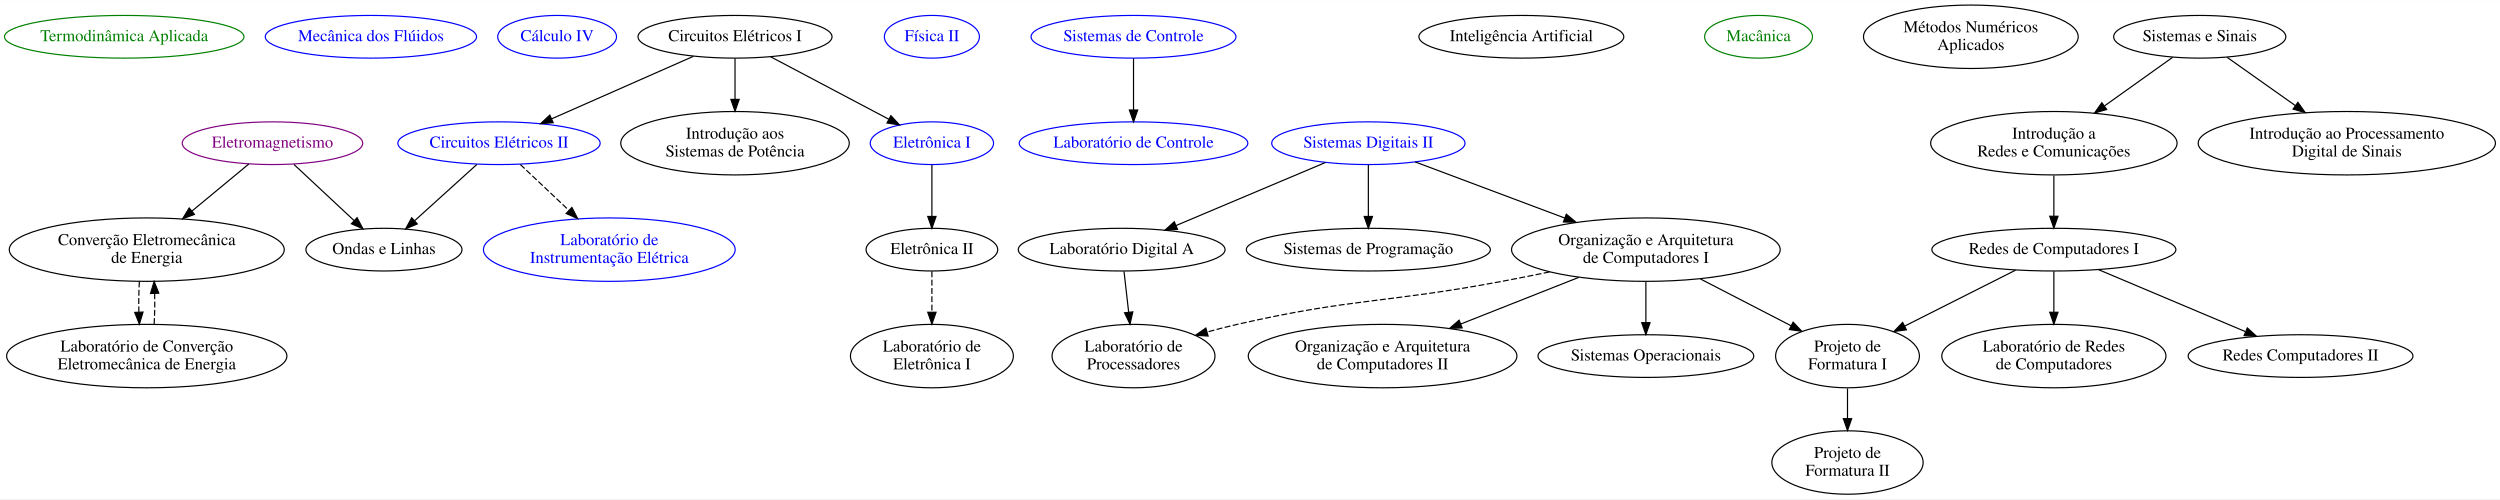
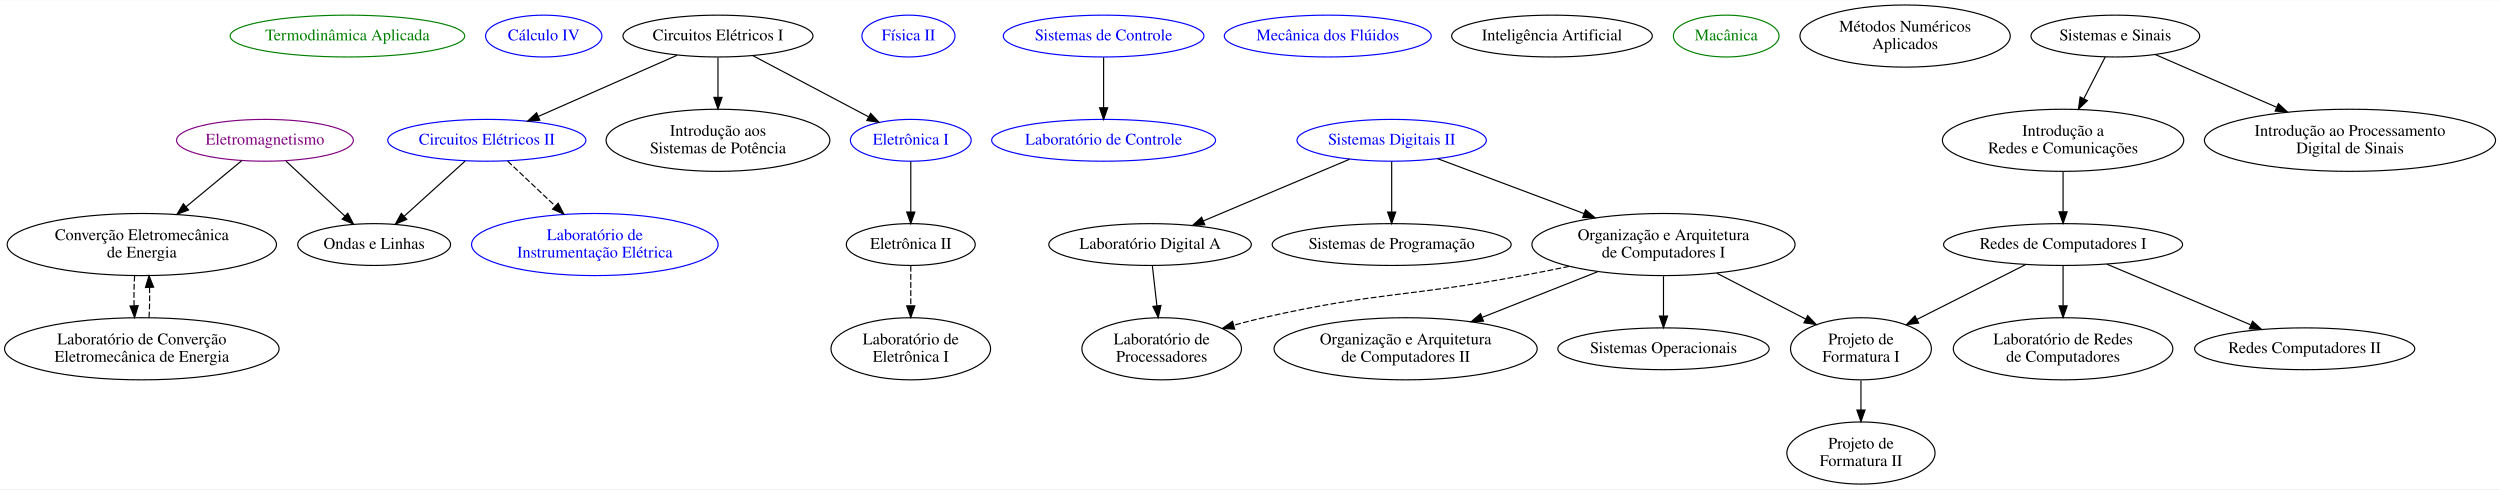
- <svg xmlns="http://www.w3.org/2000/svg" width="2108pt" height="421pt" viewBox="0.00 0.00 2107.90 420.70">
+ <svg xmlns="http://www.w3.org/2000/svg" width="2152pt" height="421pt" viewBox="0.00 0.00 2152.24 420.70">
  <g id="graph0" class="graph" transform="scale(1 1) rotate(0) translate(4 416.7)">
-     <polygon fill="white" stroke="transparent" points="-4,4 -4,-416.7 2103.9,-416.7 2103.9,4 -4,4" />
+     <polygon fill="white" stroke="transparent" points="-4,4 -4,-416.7 2148.24,-416.7 2148.24,4 -4,4" />
    <g id="node1" class="node">
-       <ellipse fill="none" stroke="green" cx="100.74" cy="-385.83" rx="100.98" ry="18" />
-       <text text-anchor="middle" x="100.74" y="-382.13" font-family="Times,serif" font-size="14.00" fill="green">Termodinâmica Aplicada</text>
+       <ellipse fill="none" stroke="green" cx="295.09" cy="-385.83" rx="100.98" ry="18" />
+       <text text-anchor="middle" x="295.09" y="-382.13" font-family="Times,serif" font-size="14.00" fill="green">Termodinâmica Aplicada</text>
    </g>
    <g id="node2" class="node">
-       <ellipse fill="none" stroke="blue" cx="308.74" cy="-385.83" rx="89.08" ry="18" />
-       <text text-anchor="middle" x="308.74" y="-382.13" font-family="Times,serif" font-size="14.00" fill="blue">Mecânica dos Flúidos</text>
+       <ellipse fill="none" stroke="blue" cx="464.09" cy="-385.83" rx="50.09" ry="18" />
+       <text text-anchor="middle" x="464.09" y="-382.13" font-family="Times,serif" font-size="14.00" fill="blue">Cálculo IV</text>
    </g>
    <g id="node3" class="node">
-       <ellipse fill="none" stroke="blue" cx="465.74" cy="-385.83" rx="50.09" ry="18" />
-       <text text-anchor="middle" x="465.74" y="-382.13" font-family="Times,serif" font-size="14.00" fill="blue">Cálculo IV</text>
+       <ellipse fill="none" stroke="blue" cx="415.09" cy="-296.09" rx="85.29" ry="18" />
+       <text text-anchor="middle" x="415.09" y="-292.39" font-family="Times,serif" font-size="14.00" fill="blue">Circuitos Elétricos II</text>
    </g>
    <g id="node4" class="node">
-       <ellipse fill="none" stroke="blue" cx="416.74" cy="-296.09" rx="85.29" ry="18" />
-       <text text-anchor="middle" x="416.74" y="-292.39" font-family="Times,serif" font-size="14.00" fill="blue">Circuitos Elétricos II</text>
+       <ellipse fill="none" stroke="blue" cx="508.09" cy="-206.35" rx="106.13" ry="26.74" />
+       <text text-anchor="middle" x="508.09" y="-210.15" font-family="Times,serif" font-size="14.00" fill="blue">Laboratório de </text>
+       <text text-anchor="middle" x="508.09" y="-195.15" font-family="Times,serif" font-size="14.00" fill="blue"> Instrumentação Elétrica</text>
+     </g>
+     <g id="edge2" class="edge">
+       <path fill="none" stroke="black" stroke-dasharray="5,2" d="M433.02,-278.17C444.6,-267.25 460.04,-252.68 473.9,-239.6" />
+       <polygon fill="black" stroke="black" points="476.53,-241.93 481.41,-232.52 471.73,-236.84 476.53,-241.93" />
+     </g>
+     <g id="node24" class="node">
+       <ellipse fill="none" stroke="black" cx="318.09" cy="-206.35" rx="65.79" ry="18" />
+       <text text-anchor="middle" x="318.09" y="-202.65" font-family="Times,serif" font-size="14.00">Ondas e Linhas</text>
+     </g>
+     <g id="edge13" class="edge">
+       <path fill="none" stroke="black" d="M396.38,-278.17C381.53,-264.74 360.58,-245.79 344.09,-230.87" />
+       <polygon fill="black" stroke="black" points="346.17,-228.03 336.4,-223.92 341.47,-233.22 346.17,-228.03" />
    </g>
    <g id="node5" class="node">
-       <ellipse fill="none" stroke="blue" cx="509.74" cy="-206.35" rx="106.13" ry="26.74" />
-       <text text-anchor="middle" x="509.74" y="-210.15" font-family="Times,serif" font-size="14.00" fill="blue">Laboratório de </text>
-       <text text-anchor="middle" x="509.74" y="-195.15" font-family="Times,serif" font-size="14.00" fill="blue"> Instrumentação Elétrica</text>
-     </g>
-     <g id="edge2" class="edge">
-       <path fill="none" stroke="black" stroke-dasharray="5,2" d="M434.67,-278.17C446.25,-267.25 461.69,-252.68 475.55,-239.6" />
-       <polygon fill="black" stroke="black" points="478.19,-241.93 483.06,-232.52 473.38,-236.84 478.19,-241.93" />
-     </g>
-     <g id="node24" class="node">
-       <ellipse fill="none" stroke="black" cx="319.74" cy="-206.35" rx="65.79" ry="18" />
-       <text text-anchor="middle" x="319.74" y="-202.65" font-family="Times,serif" font-size="14.00">Ondas e Linhas</text>
-     </g>
-     <g id="edge13" class="edge">
-       <path fill="none" stroke="black" d="M398.04,-278.17C383.18,-264.74 362.24,-245.79 345.75,-230.87" />
-       <polygon fill="black" stroke="black" points="347.82,-228.03 338.06,-223.92 343.13,-233.22 347.82,-228.03" />
+       <ellipse fill="none" stroke="blue" cx="778.09" cy="-385.83" rx="40.09" ry="18" />
+       <text text-anchor="middle" x="778.09" y="-382.13" font-family="Times,serif" font-size="14.00" fill="blue">Física II</text>
    </g>
    <g id="node6" class="node">
-       <ellipse fill="none" stroke="blue" cx="781.74" cy="-385.83" rx="40.09" ry="18" />
-       <text text-anchor="middle" x="781.74" y="-382.13" font-family="Times,serif" font-size="14.00" fill="blue">Física II</text>
+       <ellipse fill="none" stroke="blue" cx="946.09" cy="-385.83" rx="86.38" ry="18" />
+       <text text-anchor="middle" x="946.09" y="-382.13" font-family="Times,serif" font-size="14.00" fill="blue">Sistemas de Controle</text>
+     </g>
+     <g id="node23" class="node">
+       <ellipse fill="none" stroke="blue" cx="946.09" cy="-296.09" rx="96.38" ry="18" />
+       <text text-anchor="middle" x="946.09" y="-292.39" font-family="Times,serif" font-size="14.00" fill="blue">Laboratório de Controle</text>
+     </g>
+     <g id="edge12" class="edge">
+       <path fill="none" stroke="black" d="M946.09,-367.5C946.09,-355.16 946.09,-338.34 946.09,-324.23" />
+       <polygon fill="black" stroke="black" points="949.59,-324.09 946.09,-314.09 942.59,-324.09 949.59,-324.09" />
    </g>
    <g id="node7" class="node">
-       <ellipse fill="none" stroke="blue" cx="951.74" cy="-385.83" rx="86.38" ry="18" />
-       <text text-anchor="middle" x="951.74" y="-382.13" font-family="Times,serif" font-size="14.00" fill="blue">Sistemas de Controle</text>
-     </g>
-     <g id="node23" class="node">
-       <ellipse fill="none" stroke="blue" cx="951.74" cy="-296.09" rx="96.38" ry="18" />
-       <text text-anchor="middle" x="951.74" y="-292.39" font-family="Times,serif" font-size="14.00" fill="blue">Laboratório de Controle</text>
-     </g>
-     <g id="edge12" class="edge">
-       <path fill="none" stroke="black" d="M951.74,-367.5C951.74,-355.16 951.74,-338.34 951.74,-324.23" />
-       <polygon fill="black" stroke="black" points="955.24,-324.09 951.74,-314.09 948.24,-324.09 955.24,-324.09" />
+       <ellipse fill="none" stroke="blue" cx="1139.09" cy="-385.83" rx="89.08" ry="18" />
+       <text text-anchor="middle" x="1139.09" y="-382.13" font-family="Times,serif" font-size="14.00" fill="blue">Mecânica dos Flúidos</text>
    </g>
    <g id="node8" class="node">
-       <ellipse fill="none" stroke="black" cx="1278.74" cy="-385.83" rx="86.38" ry="18" />
-       <text text-anchor="middle" x="1278.74" y="-382.13" font-family="Times,serif" font-size="14.00">Inteligência Artificial</text>
+       <ellipse fill="none" stroke="black" cx="1332.09" cy="-385.83" rx="86.38" ry="18" />
+       <text text-anchor="middle" x="1332.09" y="-382.13" font-family="Times,serif" font-size="14.00">Inteligência Artificial</text>
    </g>
    <g id="node9" class="node">
-       <ellipse fill="none" stroke="green" cx="1478.74" cy="-385.83" rx="45.49" ry="18" />
-       <text text-anchor="middle" x="1478.74" y="-382.13" font-family="Times,serif" font-size="14.00" fill="green">Macânica</text>
+       <ellipse fill="none" stroke="green" cx="1482.09" cy="-385.83" rx="45.49" ry="18" />
+       <text text-anchor="middle" x="1482.09" y="-382.13" font-family="Times,serif" font-size="14.00" fill="green">Macânica</text>
    </g>
    <g id="node10" class="node">
-       <ellipse fill="none" stroke="black" cx="1657.74" cy="-385.83" rx="90.52" ry="26.74" />
-       <text text-anchor="middle" x="1657.74" y="-389.63" font-family="Times,serif" font-size="14.00">Métodos Numéricos</text>
-       <text text-anchor="middle" x="1657.74" y="-374.63" font-family="Times,serif" font-size="14.00"> Aplicados</text>
+       <ellipse fill="none" stroke="black" cx="1636.09" cy="-385.83" rx="90.52" ry="26.74" />
+       <text text-anchor="middle" x="1636.09" y="-389.63" font-family="Times,serif" font-size="14.00">Métodos Numéricos</text>
+       <text text-anchor="middle" x="1636.09" y="-374.63" font-family="Times,serif" font-size="14.00"> Aplicados</text>
    </g>
    <g id="node11" class="node">
-       <ellipse fill="none" stroke="black" cx="615.74" cy="-385.83" rx="81.79" ry="18" />
-       <text text-anchor="middle" x="615.74" y="-382.13" font-family="Times,serif" font-size="14.00">Circuitos Elétricos I</text>
+       <ellipse fill="none" stroke="black" cx="614.09" cy="-385.83" rx="81.79" ry="18" />
+       <text text-anchor="middle" x="614.09" y="-382.13" font-family="Times,serif" font-size="14.00">Circuitos Elétricos I</text>
    </g>
    <g id="edge1" class="edge">
-       <path fill="none" stroke="black" d="M580.62,-369.35C547.33,-354.67 497.2,-332.56 461.15,-316.67" />
-       <polygon fill="black" stroke="black" points="462.41,-313.4 451.84,-312.57 459.58,-319.8 462.41,-313.4" />
+       <path fill="none" stroke="black" d="M578.97,-369.35C545.68,-354.67 495.54,-332.56 459.49,-316.67" />
+       <polygon fill="black" stroke="black" points="460.75,-313.4 450.19,-312.57 457.93,-319.8 460.75,-313.4" />
    </g>
    <g id="node14" class="node">
-       <ellipse fill="none" stroke="black" cx="615.74" cy="-296.09" rx="96.33" ry="26.74" />
-       <text text-anchor="middle" x="615.74" y="-299.89" font-family="Times,serif" font-size="14.00">Introdução aos</text>
-       <text text-anchor="middle" x="615.74" y="-284.89" font-family="Times,serif" font-size="14.00"> Sistemas de Potência</text>
+       <ellipse fill="none" stroke="black" cx="614.09" cy="-296.09" rx="96.33" ry="26.74" />
+       <text text-anchor="middle" x="614.09" y="-299.89" font-family="Times,serif" font-size="14.00">Introdução aos</text>
+       <text text-anchor="middle" x="614.09" y="-284.89" font-family="Times,serif" font-size="14.00"> Sistemas de Potência</text>
    </g>
    <g id="edge9" class="edge">
-       <path fill="none" stroke="black" d="M615.74,-367.5C615.74,-357.68 615.74,-345.04 615.74,-333.17" />
-       <polygon fill="black" stroke="black" points="619.24,-333.04 615.74,-323.04 612.24,-333.04 619.24,-333.04" />
+       <path fill="none" stroke="black" d="M614.09,-367.5C614.09,-357.68 614.09,-345.04 614.09,-333.17" />
+       <polygon fill="black" stroke="black" points="617.59,-333.04 614.09,-323.04 610.59,-333.04 617.59,-333.04" />
    </g>
    <g id="node17" class="node">
-       <ellipse fill="none" stroke="blue" cx="781.74" cy="-296.09" rx="51.99" ry="18" />
-       <text text-anchor="middle" x="781.74" y="-292.39" font-family="Times,serif" font-size="14.00" fill="blue">Eletrônica I</text>
+       <ellipse fill="none" stroke="blue" cx="780.09" cy="-296.09" rx="51.99" ry="18" />
+       <text text-anchor="middle" x="780.09" y="-292.39" font-family="Times,serif" font-size="14.00" fill="blue">Eletrônica I</text>
    </g>
    <g id="edge5" class="edge">
-       <path fill="none" stroke="black" d="M645.8,-368.94C673.83,-354.13 715.68,-332.01 745.53,-316.23" />
-       <polygon fill="black" stroke="black" points="747.18,-319.32 754.38,-311.55 743.9,-313.13 747.18,-319.32" />
+       <path fill="none" stroke="black" d="M644.15,-368.94C672.17,-354.13 714.02,-332.01 743.88,-316.23" />
+       <polygon fill="black" stroke="black" points="745.52,-319.32 752.73,-311.55 742.25,-313.13 745.52,-319.32" />
    </g>
    <g id="node12" class="node">
-       <ellipse fill="none" stroke="purple" cx="225.74" cy="-296.09" rx="76.09" ry="18" />
-       <text text-anchor="middle" x="225.74" y="-292.39" font-family="Times,serif" font-size="14.00" fill="purple">Eletromagnetismo</text>
+       <ellipse fill="none" stroke="purple" cx="224.09" cy="-296.09" rx="76.09" ry="18" />
+       <text text-anchor="middle" x="224.09" y="-292.39" font-family="Times,serif" font-size="14.00" fill="purple">Eletromagnetismo</text>
    </g>
    <g id="node19" class="node">
-       <ellipse fill="none" stroke="black" cx="119.74" cy="-206.35" rx="115.93" ry="26.74" />
-       <text text-anchor="middle" x="119.74" y="-210.15" font-family="Times,serif" font-size="14.00">Converção Eletromecânica</text>
-       <text text-anchor="middle" x="119.74" y="-195.15" font-family="Times,serif" font-size="14.00"> de Energia</text>
+       <ellipse fill="none" stroke="black" cx="118.09" cy="-206.35" rx="115.93" ry="26.74" />
+       <text text-anchor="middle" x="118.09" y="-210.15" font-family="Times,serif" font-size="14.00">Converção Eletromecânica</text>
+       <text text-anchor="middle" x="118.09" y="-195.15" font-family="Times,serif" font-size="14.00"> de Energia</text>
    </g>
    <g id="edge6" class="edge">
-       <path fill="none" stroke="black" d="M205.8,-278.59C192.3,-267.41 174.03,-252.29 157.8,-238.85" />
-       <polygon fill="black" stroke="black" points="159.96,-236.09 150.02,-232.41 155.49,-241.49 159.96,-236.09" />
+       <path fill="none" stroke="black" d="M204.15,-278.59C190.65,-267.41 172.38,-252.29 156.14,-238.85" />
+       <polygon fill="black" stroke="black" points="158.3,-236.09 148.37,-232.41 153.84,-241.49 158.3,-236.09" />
    </g>
    <g id="edge14" class="edge">
-       <path fill="none" stroke="black" d="M243.87,-278.17C258.26,-264.74 278.56,-245.79 294.54,-230.87" />
-       <polygon fill="black" stroke="black" points="297.07,-233.3 301.99,-223.92 292.29,-228.18 297.07,-233.3" />
+       <path fill="none" stroke="black" d="M242.21,-278.17C256.61,-264.74 276.9,-245.79 292.88,-230.87" />
+       <polygon fill="black" stroke="black" points="295.42,-233.3 300.34,-223.92 290.64,-228.18 295.42,-233.3" />
    </g>
    <g id="node13" class="node">
-       <ellipse fill="none" stroke="blue" cx="1149.74" cy="-296.09" rx="81.49" ry="18" />
-       <text text-anchor="middle" x="1149.74" y="-292.39" font-family="Times,serif" font-size="14.00" fill="blue">Sistemas Digitais II</text>
+       <ellipse fill="none" stroke="blue" cx="1194.09" cy="-296.09" rx="81.49" ry="18" />
+       <text text-anchor="middle" x="1194.09" y="-292.39" font-family="Times,serif" font-size="14.00" fill="blue">Sistemas Digitais II</text>
    </g>
    <g id="node15" class="node">
-       <ellipse fill="none" stroke="black" cx="1383.74" cy="-206.35" rx="113.27" ry="26.74" />
-       <text text-anchor="middle" x="1383.74" y="-210.15" font-family="Times,serif" font-size="14.00">Organização e Arquitetura</text>
-       <text text-anchor="middle" x="1383.74" y="-195.15" font-family="Times,serif" font-size="14.00"> de Computadores I</text>
+       <ellipse fill="none" stroke="black" cx="1428.09" cy="-206.35" rx="113.27" ry="26.74" />
+       <text text-anchor="middle" x="1428.09" y="-210.15" font-family="Times,serif" font-size="14.00">Organização e Arquitetura</text>
+       <text text-anchor="middle" x="1428.09" y="-195.15" font-family="Times,serif" font-size="14.00"> de Computadores I</text>
    </g>
    <g id="edge3" class="edge">
-       <path fill="none" stroke="black" d="M1189.17,-280.31C1223.61,-267.39 1274.37,-248.36 1315.41,-232.97" />
-       <polygon fill="black" stroke="black" points="1316.67,-236.24 1324.81,-229.45 1314.21,-229.68 1316.67,-236.24" />
+       <path fill="none" stroke="black" d="M1233.52,-280.31C1267.96,-267.39 1318.71,-248.36 1359.75,-232.97" />
+       <polygon fill="black" stroke="black" points="1361.02,-236.24 1369.15,-229.45 1358.56,-229.68 1361.02,-236.24" />
    </g>
    <g id="node16" class="node">
-       <ellipse fill="none" stroke="black" cx="941.74" cy="-206.35" rx="87.18" ry="18" />
-       <text text-anchor="middle" x="941.74" y="-202.65" font-family="Times,serif" font-size="14.00">Laboratório Digital A</text>
+       <ellipse fill="none" stroke="black" cx="986.09" cy="-206.35" rx="87.18" ry="18" />
+       <text text-anchor="middle" x="986.09" y="-202.65" font-family="Times,serif" font-size="14.00">Laboratório Digital A</text>
    </g>
    <g id="edge4" class="edge">
-       <path fill="none" stroke="black" d="M1113.51,-279.81C1078.53,-265.05 1025.43,-242.65 987.54,-226.67" />
-       <polygon fill="black" stroke="black" points="988.83,-223.41 978.25,-222.75 986.11,-229.86 988.83,-223.41" />
+       <path fill="none" stroke="black" d="M1157.86,-279.81C1122.88,-265.05 1069.78,-242.65 1031.89,-226.67" />
+       <polygon fill="black" stroke="black" points="1033.17,-223.41 1022.6,-222.75 1030.45,-229.86 1033.17,-223.41" />
    </g>
    <g id="node29" class="node">
-       <ellipse fill="none" stroke="black" cx="1149.74" cy="-206.35" rx="102.88" ry="18" />
-       <text text-anchor="middle" x="1149.74" y="-202.65" font-family="Times,serif" font-size="14.00">Sistemas de Programação</text>
+       <ellipse fill="none" stroke="black" cx="1194.09" cy="-206.35" rx="102.88" ry="18" />
+       <text text-anchor="middle" x="1194.09" y="-202.65" font-family="Times,serif" font-size="14.00">Sistemas de Programação</text>
    </g>
    <g id="edge19" class="edge">
-       <path fill="none" stroke="black" d="M1149.74,-277.76C1149.74,-265.42 1149.74,-248.6 1149.74,-234.49" />
-       <polygon fill="black" stroke="black" points="1153.24,-234.35 1149.74,-224.35 1146.24,-234.35 1153.24,-234.35" />
+       <path fill="none" stroke="black" d="M1194.09,-277.76C1194.09,-265.42 1194.09,-248.6 1194.09,-234.49" />
+       <polygon fill="black" stroke="black" points="1197.59,-234.35 1194.09,-224.35 1190.59,-234.35 1197.59,-234.35" />
    </g>
    <g id="node27" class="node">
-       <ellipse fill="none" stroke="black" cx="1161.74" cy="-116.61" rx="113.27" ry="26.74" />
-       <text text-anchor="middle" x="1161.74" y="-120.41" font-family="Times,serif" font-size="14.00">Organização e Arquitetura</text>
-       <text text-anchor="middle" x="1161.74" y="-105.41" font-family="Times,serif" font-size="14.00"> de Computadores II</text>
+       <ellipse fill="none" stroke="black" cx="1206.09" cy="-116.61" rx="113.27" ry="26.74" />
+       <text text-anchor="middle" x="1206.09" y="-120.41" font-family="Times,serif" font-size="14.00">Organização e Arquitetura</text>
+       <text text-anchor="middle" x="1206.09" y="-105.41" font-family="Times,serif" font-size="14.00"> de Computadores II</text>
    </g>
    <g id="edge17" class="edge">
-       <path fill="none" stroke="black" d="M1327.15,-182.98C1296.88,-171.02 1259.44,-156.22 1227.84,-143.73" />
-       <polygon fill="black" stroke="black" points="1228.82,-140.36 1218.23,-139.94 1226.25,-146.87 1228.82,-140.36" />
+       <path fill="none" stroke="black" d="M1371.49,-182.98C1341.22,-171.02 1303.78,-156.22 1272.18,-143.73" />
+       <polygon fill="black" stroke="black" points="1273.16,-140.36 1262.58,-139.94 1270.59,-146.87 1273.16,-140.36" />
    </g>
    <g id="node28" class="node">
-       <ellipse fill="none" stroke="black" cx="1383.74" cy="-116.61" rx="90.98" ry="18" />
-       <text text-anchor="middle" x="1383.74" y="-112.91" font-family="Times,serif" font-size="14.00">Sistemas Operacionais</text>
+       <ellipse fill="none" stroke="black" cx="1428.09" cy="-116.61" rx="90.98" ry="18" />
+       <text text-anchor="middle" x="1428.09" y="-112.91" font-family="Times,serif" font-size="14.00">Sistemas Operacionais</text>
    </g>
    <g id="edge18" class="edge">
-       <path fill="none" stroke="black" d="M1383.74,-179.03C1383.74,-168.27 1383.74,-155.84 1383.74,-144.98" />
-       <polygon fill="black" stroke="black" points="1387.24,-144.77 1383.74,-134.77 1380.24,-144.77 1387.24,-144.77" />
+       <path fill="none" stroke="black" d="M1428.09,-179.03C1428.09,-168.27 1428.09,-155.84 1428.09,-144.98" />
+       <polygon fill="black" stroke="black" points="1431.59,-144.77 1428.09,-134.77 1424.59,-144.77 1431.59,-144.77" />
    </g>
    <g id="node30" class="node">
-       <ellipse fill="none" stroke="black" cx="951.74" cy="-116.61" rx="68.68" ry="26.74" />
-       <text text-anchor="middle" x="951.74" y="-120.41" font-family="Times,serif" font-size="14.00">Laboratório de</text>
-       <text text-anchor="middle" x="951.74" y="-105.41" font-family="Times,serif" font-size="14.00"> Processadores</text>
+       <ellipse fill="none" stroke="black" cx="996.09" cy="-116.61" rx="68.68" ry="26.74" />
+       <text text-anchor="middle" x="996.09" y="-120.41" font-family="Times,serif" font-size="14.00">Laboratório de</text>
+       <text text-anchor="middle" x="996.09" y="-105.41" font-family="Times,serif" font-size="14.00"> Processadores</text>
    </g>
    <g id="edge21" class="edge">
-       <path fill="none" stroke="black" stroke-dasharray="5,2" d="M1302.48,-187.55C1288.9,-184.74 1274.94,-181.95 1261.74,-179.48 1163.49,-161.11 1137.21,-165.62 1039.74,-143.48 1031.28,-141.56 1022.43,-139.28 1013.75,-136.89" />
-       <polygon fill="black" stroke="black" points="1014.62,-133.5 1004.04,-134.15 1012.72,-140.24 1014.62,-133.5" />
+       <path fill="none" stroke="black" stroke-dasharray="5,2" d="M1346.82,-187.55C1333.24,-184.74 1319.28,-181.95 1306.09,-179.48 1207.83,-161.11 1181.56,-165.62 1084.09,-143.48 1075.62,-141.56 1066.78,-139.28 1058.09,-136.89" />
+       <polygon fill="black" stroke="black" points="1058.96,-133.5 1048.39,-134.15 1057.06,-140.24 1058.96,-133.5" />
    </g>
    <g id="node33" class="node">
-       <ellipse fill="none" stroke="black" cx="1553.74" cy="-116.61" rx="60.62" ry="26.74" />
-       <text text-anchor="middle" x="1553.74" y="-120.41" font-family="Times,serif" font-size="14.00">Projeto de</text>
-       <text text-anchor="middle" x="1553.74" y="-105.41" font-family="Times,serif" font-size="14.00"> Formatura I</text>
+       <ellipse fill="none" stroke="black" cx="1598.09" cy="-116.61" rx="60.62" ry="26.74" />
+       <text text-anchor="middle" x="1598.09" y="-120.41" font-family="Times,serif" font-size="14.00">Projeto de</text>
+       <text text-anchor="middle" x="1598.09" y="-105.41" font-family="Times,serif" font-size="14.00"> Formatura I</text>
    </g>
    <g id="edge24" class="edge">
-       <path fill="none" stroke="black" d="M1429.75,-181.61C1453.46,-169.37 1482.35,-154.46 1506.27,-142.11" />
-       <polygon fill="black" stroke="black" points="1507.9,-145.21 1515.18,-137.51 1504.69,-138.99 1507.9,-145.21" />
+       <path fill="none" stroke="black" d="M1474.09,-181.61C1497.81,-169.37 1526.7,-154.46 1550.62,-142.11" />
+       <polygon fill="black" stroke="black" points="1552.24,-145.21 1559.52,-137.51 1549.03,-138.99 1552.24,-145.21" />
    </g>
    <g id="edge20" class="edge">
-       <path fill="none" stroke="black" d="M943.72,-188.02C944.83,-178.2 946.28,-165.56 947.63,-153.69" />
-       <polygon fill="black" stroke="black" points="951.13,-153.89 948.78,-143.56 944.17,-153.1 951.13,-153.89" />
+       <path fill="none" stroke="black" d="M988.06,-188.02C989.18,-178.2 990.62,-165.56 991.97,-153.69" />
+       <polygon fill="black" stroke="black" points="995.47,-153.89 993.13,-143.56 988.52,-153.1 995.47,-153.89" />
    </g>
    <g id="node21" class="node">
-       <ellipse fill="none" stroke="black" cx="781.74" cy="-206.35" rx="55.49" ry="18" />
-       <text text-anchor="middle" x="781.74" y="-202.65" font-family="Times,serif" font-size="14.00">Eletrônica II</text>
+       <ellipse fill="none" stroke="black" cx="780.09" cy="-206.35" rx="55.49" ry="18" />
+       <text text-anchor="middle" x="780.09" y="-202.65" font-family="Times,serif" font-size="14.00">Eletrônica II</text>
    </g>
    <g id="edge10" class="edge">
-       <path fill="none" stroke="black" d="M781.74,-277.76C781.74,-265.42 781.74,-248.6 781.74,-234.49" />
-       <polygon fill="black" stroke="black" points="785.24,-234.35 781.74,-224.35 778.24,-234.35 785.24,-234.35" />
+       <path fill="none" stroke="black" d="M780.09,-277.76C780.09,-265.42 780.09,-248.6 780.09,-234.49" />
+       <polygon fill="black" stroke="black" points="783.59,-234.35 780.09,-224.35 776.59,-234.35 783.59,-234.35" />
    </g>
    <g id="node18" class="node">
-       <ellipse fill="none" stroke="black" cx="1850.74" cy="-385.83" rx="72.59" ry="18" />
-       <text text-anchor="middle" x="1850.74" y="-382.13" font-family="Times,serif" font-size="14.00">Sistemas e Sinais</text>
+       <ellipse fill="none" stroke="black" cx="1817.09" cy="-385.83" rx="72.59" ry="18" />
+       <text text-anchor="middle" x="1817.09" y="-382.13" font-family="Times,serif" font-size="14.00">Sistemas e Sinais</text>
    </g>
    <g id="node25" class="node">
-       <ellipse fill="none" stroke="black" cx="1974.74" cy="-296.09" rx="125.32" ry="26.74" />
-       <text text-anchor="middle" x="1974.74" y="-299.89" font-family="Times,serif" font-size="14.00">Introdução ao Processamento</text>
-       <text text-anchor="middle" x="1974.74" y="-284.89" font-family="Times,serif" font-size="14.00"> Digital de Sinais</text>
+       <ellipse fill="none" stroke="black" cx="2019.09" cy="-296.09" rx="125.32" ry="26.74" />
+       <text text-anchor="middle" x="2019.09" y="-299.89" font-family="Times,serif" font-size="14.00">Introdução ao Processamento</text>
+       <text text-anchor="middle" x="2019.09" y="-284.89" font-family="Times,serif" font-size="14.00"> Digital de Sinais</text>
    </g>
    <g id="edge15" class="edge">
-       <path fill="none" stroke="black" d="M1873.77,-368.53C1889.88,-357.14 1911.89,-341.56 1931.25,-327.87" />
-       <polygon fill="black" stroke="black" points="1933.5,-330.56 1939.64,-321.93 1929.45,-324.85 1933.5,-330.56" />
+       <path fill="none" stroke="black" d="M1851.35,-369.95C1879.85,-357.57 1921.19,-339.61 1955.69,-324.63" />
+       <polygon fill="black" stroke="black" points="1957.44,-327.68 1965.22,-320.49 1954.66,-321.26 1957.44,-327.68" />
    </g>
    <g id="node26" class="node">
-       <ellipse fill="none" stroke="black" cx="1727.74" cy="-296.09" rx="103.89" ry="26.74" />
-       <text text-anchor="middle" x="1727.74" y="-299.89" font-family="Times,serif" font-size="14.00">Introdução a</text>
-       <text text-anchor="middle" x="1727.74" y="-284.89" font-family="Times,serif" font-size="14.00"> Redes e Comunicações</text>
+       <ellipse fill="none" stroke="black" cx="1772.09" cy="-296.09" rx="103.89" ry="26.74" />
+       <text text-anchor="middle" x="1772.09" y="-299.89" font-family="Times,serif" font-size="14.00">Introdução a</text>
+       <text text-anchor="middle" x="1772.09" y="-284.89" font-family="Times,serif" font-size="14.00"> Redes e Comunicações</text>
    </g>
    <g id="edge16" class="edge">
-       <path fill="none" stroke="black" d="M1827.89,-368.53C1811.8,-357.05 1789.76,-341.33 1770.45,-327.56" />
-       <polygon fill="black" stroke="black" points="1772.26,-324.55 1762.09,-321.59 1768.19,-330.25 1772.26,-324.55" />
+       <path fill="none" stroke="black" d="M1808.41,-367.91C1803.2,-357.75 1796.38,-344.45 1790.05,-332.11" />
+       <polygon fill="black" stroke="black" points="1793.02,-330.24 1785.34,-322.94 1786.79,-333.44 1793.02,-330.24" />
    </g>
    <g id="node20" class="node">
-       <ellipse fill="none" stroke="black" cx="119.74" cy="-116.61" rx="118.17" ry="26.74" />
-       <text text-anchor="middle" x="119.74" y="-120.41" font-family="Times,serif" font-size="14.00">Laboratório de Converção</text>
-       <text text-anchor="middle" x="119.74" y="-105.41" font-family="Times,serif" font-size="14.00"> Eletromecânica de Energia</text>
+       <ellipse fill="none" stroke="black" cx="118.09" cy="-116.61" rx="118.17" ry="26.74" />
+       <text text-anchor="middle" x="118.09" y="-120.41" font-family="Times,serif" font-size="14.00">Laboratório de Converção</text>
+       <text text-anchor="middle" x="118.09" y="-105.41" font-family="Times,serif" font-size="14.00"> Eletromecânica de Energia</text>
    </g>
    <g id="edge8" class="edge">
-       <path fill="none" stroke="black" stroke-dasharray="5,2" d="M113.52,-179.5C113.02,-171.45 112.87,-162.42 113.08,-153.8" />
-       <polygon fill="black" stroke="black" points="116.59,-153.72 113.52,-143.58 109.6,-153.42 116.59,-153.72" />
+       <path fill="none" stroke="black" stroke-dasharray="5,2" d="M111.87,-179.5C111.37,-171.45 111.22,-162.42 111.43,-153.8" />
+       <polygon fill="black" stroke="black" points="114.94,-153.72 111.86,-143.58 107.94,-153.42 114.94,-153.72" />
    </g>
    <g id="edge7" class="edge">
-       <path fill="none" stroke="black" stroke-dasharray="5,2" d="M125.96,-143.58C126.47,-151.64 126.61,-160.67 126.4,-169.29" />
-       <polygon fill="black" stroke="black" points="122.89,-169.36 125.96,-179.5 129.88,-169.66 122.89,-169.36" />
+       <path fill="none" stroke="black" stroke-dasharray="5,2" d="M124.31,-143.58C124.81,-151.64 124.95,-160.67 124.74,-169.29" />
+       <polygon fill="black" stroke="black" points="121.23,-169.36 124.3,-179.5 128.23,-169.66 121.23,-169.36" />
    </g>
    <g id="node22" class="node">
-       <ellipse fill="none" stroke="black" cx="781.74" cy="-116.61" rx="68.68" ry="26.74" />
-       <text text-anchor="middle" x="781.74" y="-120.41" font-family="Times,serif" font-size="14.00">Laboratório de</text>
-       <text text-anchor="middle" x="781.74" y="-105.41" font-family="Times,serif" font-size="14.00"> Eletrônica I</text>
+       <ellipse fill="none" stroke="black" cx="780.09" cy="-116.61" rx="68.68" ry="26.74" />
+       <text text-anchor="middle" x="780.09" y="-120.41" font-family="Times,serif" font-size="14.00">Laboratório de</text>
+       <text text-anchor="middle" x="780.09" y="-105.41" font-family="Times,serif" font-size="14.00"> Eletrônica I</text>
    </g>
    <g id="edge11" class="edge">
-       <path fill="none" stroke="black" stroke-dasharray="5,2" d="M781.74,-188.02C781.74,-178.2 781.74,-165.56 781.74,-153.69" />
-       <polygon fill="black" stroke="black" points="785.24,-153.56 781.74,-143.56 778.24,-153.56 785.24,-153.56" />
+       <path fill="none" stroke="black" stroke-dasharray="5,2" d="M780.09,-188.02C780.09,-178.2 780.09,-165.56 780.09,-153.69" />
+       <polygon fill="black" stroke="black" points="783.59,-153.56 780.09,-143.56 776.59,-153.56 783.59,-153.56" />
    </g>
    <g id="node31" class="node">
-       <ellipse fill="none" stroke="black" cx="1727.74" cy="-206.35" rx="102.88" ry="18" />
-       <text text-anchor="middle" x="1727.74" y="-202.65" font-family="Times,serif" font-size="14.00">Redes de Computadores I</text>
+       <ellipse fill="none" stroke="black" cx="1772.09" cy="-206.35" rx="102.88" ry="18" />
+       <text text-anchor="middle" x="1772.09" y="-202.65" font-family="Times,serif" font-size="14.00">Redes de Computadores I</text>
    </g>
    <g id="edge22" class="edge">
-       <path fill="none" stroke="black" d="M1727.74,-268.77C1727.74,-258.01 1727.74,-245.58 1727.74,-234.72" />
-       <polygon fill="black" stroke="black" points="1731.24,-234.51 1727.74,-224.51 1724.24,-234.51 1731.24,-234.51" />
+       <path fill="none" stroke="black" d="M1772.09,-268.77C1772.09,-258.01 1772.09,-245.58 1772.09,-234.72" />
+       <polygon fill="black" stroke="black" points="1775.59,-234.51 1772.09,-224.51 1768.59,-234.51 1775.59,-234.51" />
    </g>
    <g id="node32" class="node">
-       <ellipse fill="none" stroke="black" cx="1727.74" cy="-116.61" rx="94.51" ry="26.74" />
-       <text text-anchor="middle" x="1727.74" y="-120.41" font-family="Times,serif" font-size="14.00">Laboratório de Redes</text>
-       <text text-anchor="middle" x="1727.74" y="-105.41" font-family="Times,serif" font-size="14.00"> de Computadores</text>
+       <ellipse fill="none" stroke="black" cx="1772.09" cy="-116.61" rx="94.51" ry="26.74" />
+       <text text-anchor="middle" x="1772.09" y="-120.41" font-family="Times,serif" font-size="14.00">Laboratório de Redes</text>
+       <text text-anchor="middle" x="1772.09" y="-105.41" font-family="Times,serif" font-size="14.00"> de Computadores</text>
    </g>
    <g id="edge23" class="edge">
-       <path fill="none" stroke="black" d="M1727.74,-188.02C1727.74,-178.2 1727.74,-165.56 1727.74,-153.69" />
-       <polygon fill="black" stroke="black" points="1731.24,-153.56 1727.74,-143.56 1724.24,-153.56 1731.24,-153.56" />
+       <path fill="none" stroke="black" d="M1772.09,-188.02C1772.09,-178.2 1772.09,-165.56 1772.09,-153.69" />
+       <polygon fill="black" stroke="black" points="1775.59,-153.56 1772.09,-143.56 1768.59,-153.56 1775.59,-153.56" />
    </g>
    <g id="edge25" class="edge">
-       <path fill="none" stroke="black" d="M1695.42,-189.05C1669.15,-175.8 1631.68,-156.91 1601.88,-141.88" />
-       <polygon fill="black" stroke="black" points="1603.4,-138.73 1592.89,-137.35 1600.25,-144.98 1603.4,-138.73" />
+       <path fill="none" stroke="black" d="M1739.77,-189.05C1713.49,-175.8 1676.03,-156.91 1646.22,-141.88" />
+       <polygon fill="black" stroke="black" points="1647.74,-138.73 1637.24,-137.35 1644.59,-144.98 1647.74,-138.73" />
    </g>
    <g id="node34" class="node">
-       <ellipse fill="none" stroke="black" cx="1935.74" cy="-116.61" rx="94.78" ry="18" />
-       <text text-anchor="middle" x="1935.74" y="-112.91" font-family="Times,serif" font-size="14.00">Redes Computadores II</text>
+       <ellipse fill="none" stroke="black" cx="1980.09" cy="-116.61" rx="94.78" ry="18" />
+       <text text-anchor="middle" x="1980.09" y="-112.91" font-family="Times,serif" font-size="14.00">Redes Computadores II</text>
    </g>
    <g id="edge26" class="edge">
-       <path fill="none" stroke="black" d="M1765.41,-189.46C1800.12,-174.82 1851.75,-153.04 1889.07,-137.3" />
-       <polygon fill="black" stroke="black" points="1890.85,-140.35 1898.7,-133.23 1888.13,-133.9 1890.85,-140.35" />
+       <path fill="none" stroke="black" d="M1809.75,-189.46C1844.47,-174.82 1896.1,-153.04 1933.41,-137.3" />
+       <polygon fill="black" stroke="black" points="1935.2,-140.35 1943.05,-133.23 1932.48,-133.9 1935.2,-140.35" />
    </g>
    <g id="node35" class="node">
-       <ellipse fill="none" stroke="black" cx="1553.74" cy="-26.87" rx="63.78" ry="26.74" />
-       <text text-anchor="middle" x="1553.74" y="-30.67" font-family="Times,serif" font-size="14.00">Projeto de</text>
-       <text text-anchor="middle" x="1553.74" y="-15.67" font-family="Times,serif" font-size="14.00"> Formatura II</text>
+       <ellipse fill="none" stroke="black" cx="1598.09" cy="-26.87" rx="63.78" ry="26.74" />
+       <text text-anchor="middle" x="1598.09" y="-30.67" font-family="Times,serif" font-size="14.00">Projeto de</text>
+       <text text-anchor="middle" x="1598.09" y="-15.67" font-family="Times,serif" font-size="14.00"> Formatura II</text>
    </g>
    <g id="edge27" class="edge">
-       <path fill="none" stroke="black" d="M1553.74,-89.29C1553.74,-81.32 1553.74,-72.43 1553.74,-63.94" />
-       <polygon fill="black" stroke="black" points="1557.24,-63.87 1553.74,-53.87 1550.24,-63.87 1557.24,-63.87" />
+       <path fill="none" stroke="black" d="M1598.09,-89.29C1598.09,-81.32 1598.09,-72.43 1598.09,-63.94" />
+       <polygon fill="black" stroke="black" points="1601.59,-63.87 1598.09,-53.87 1594.59,-63.87 1601.59,-63.87" />
    </g>
  </g>
</svg>
